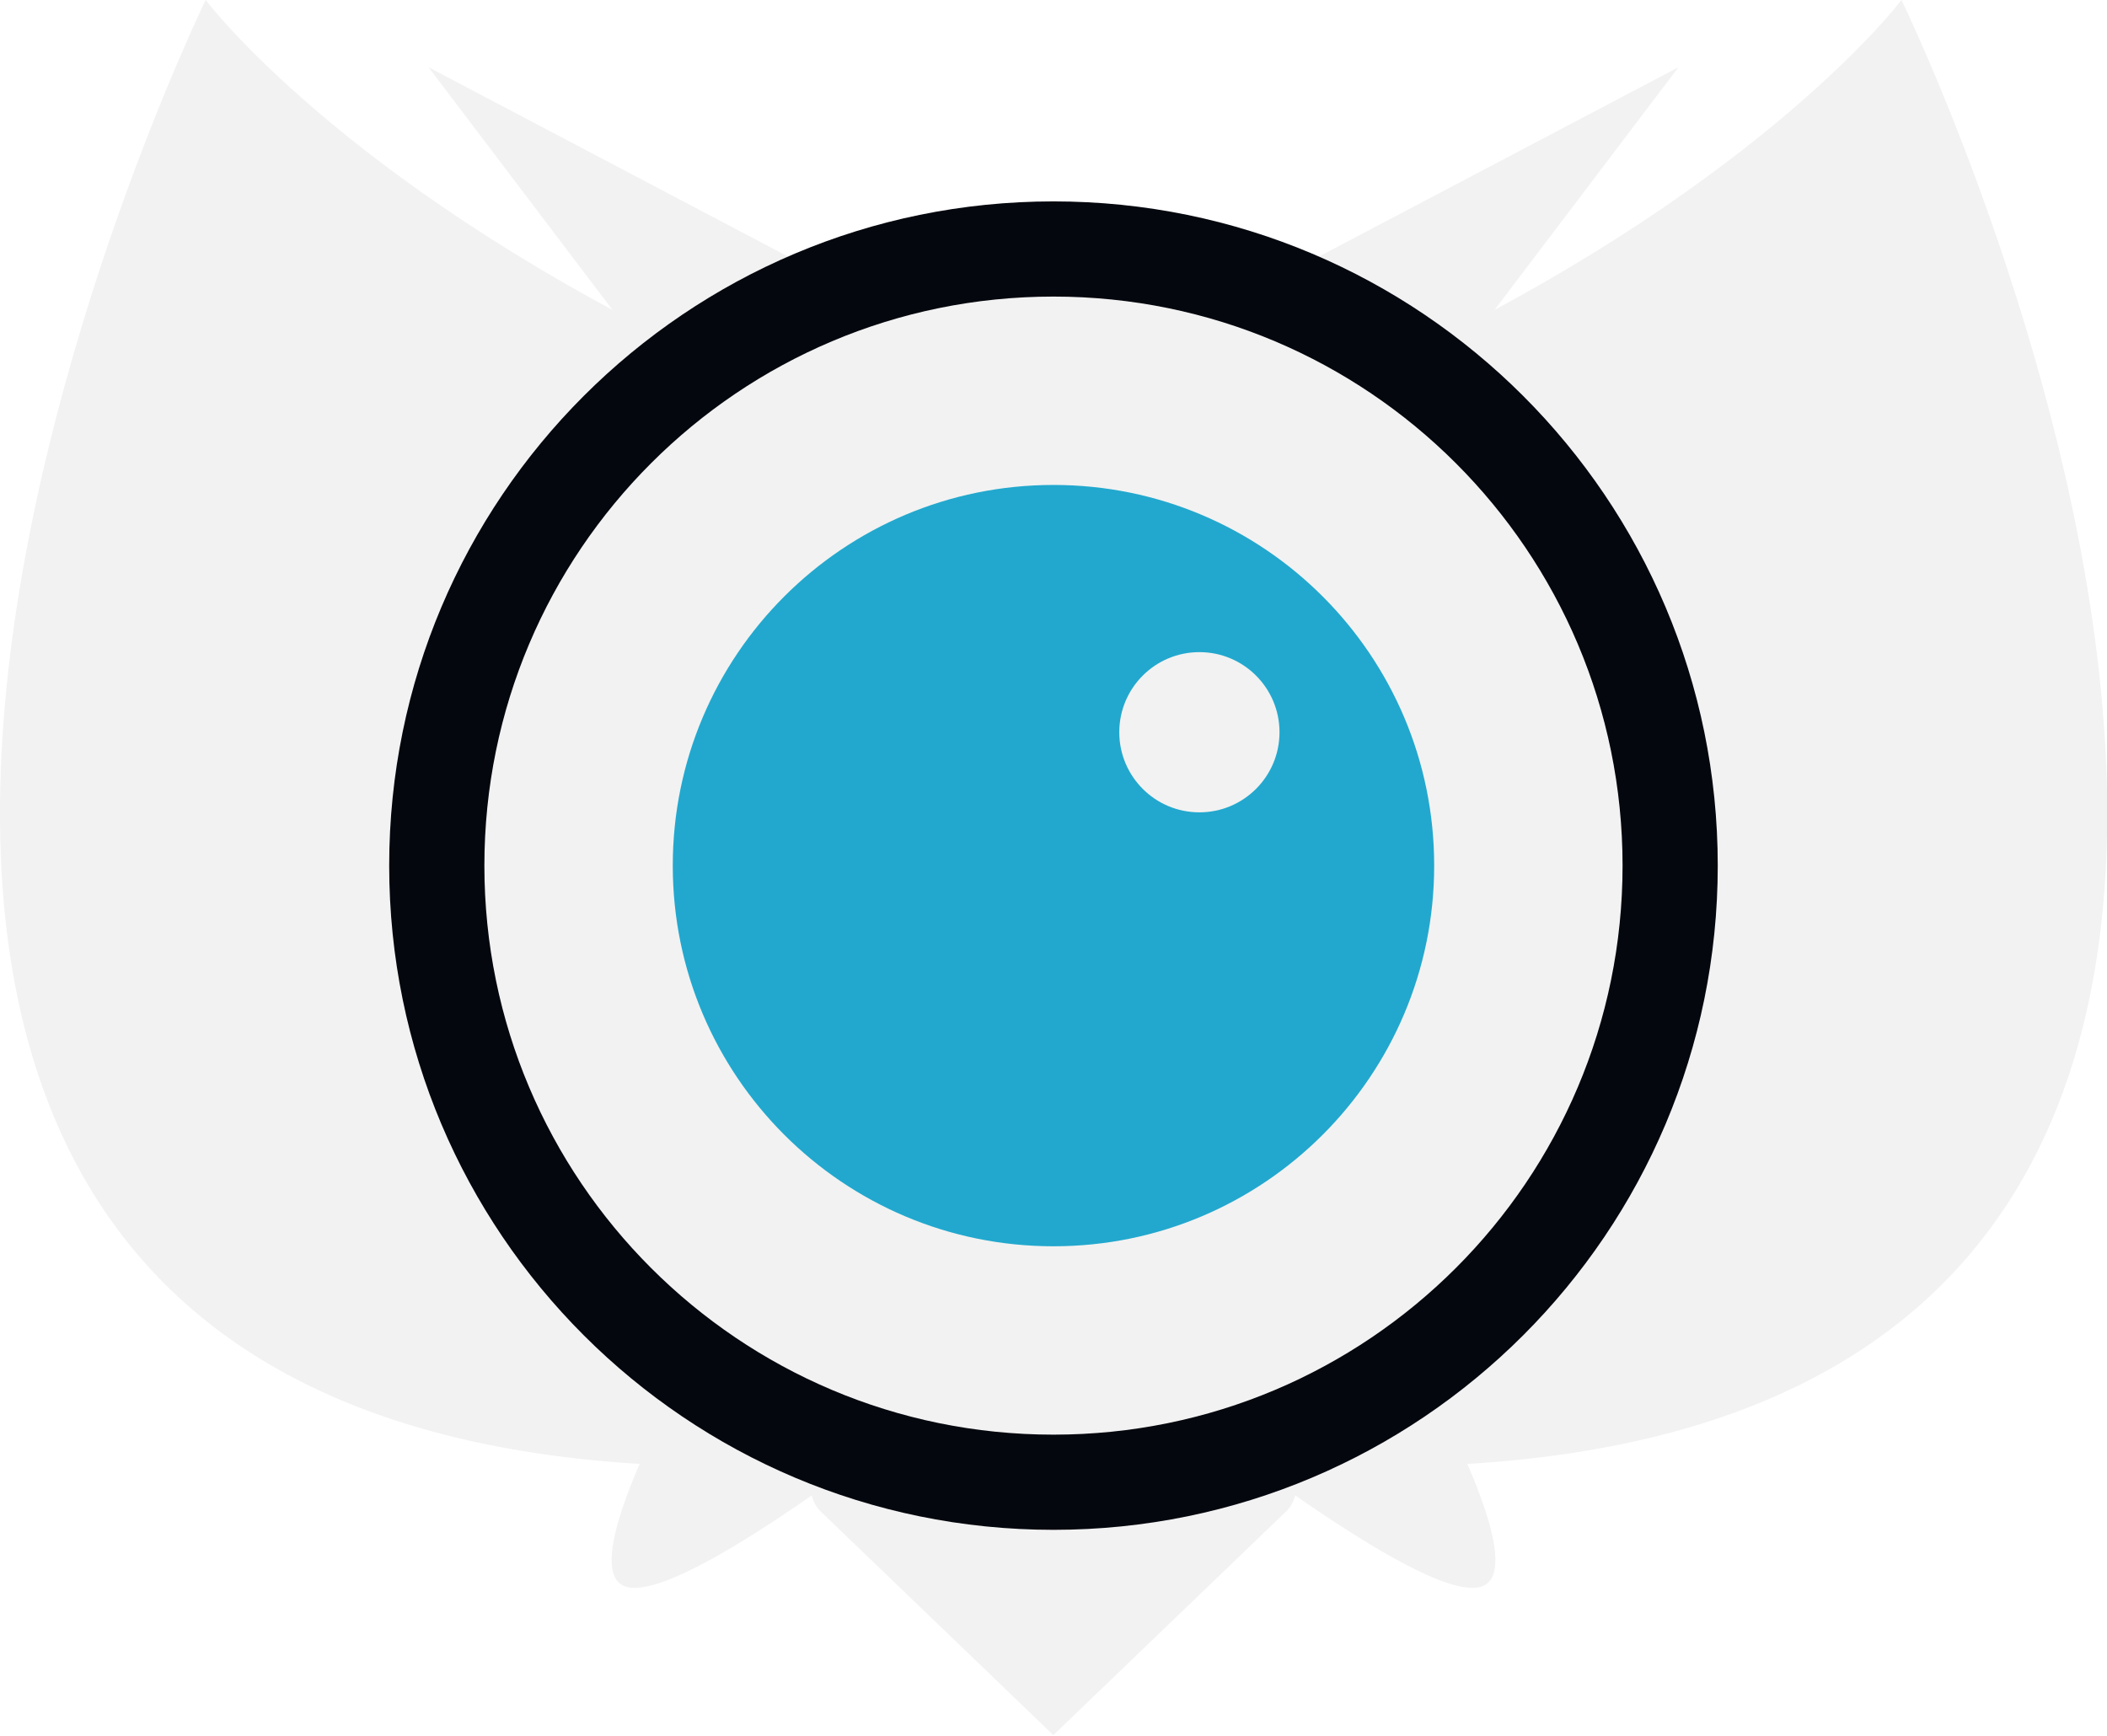
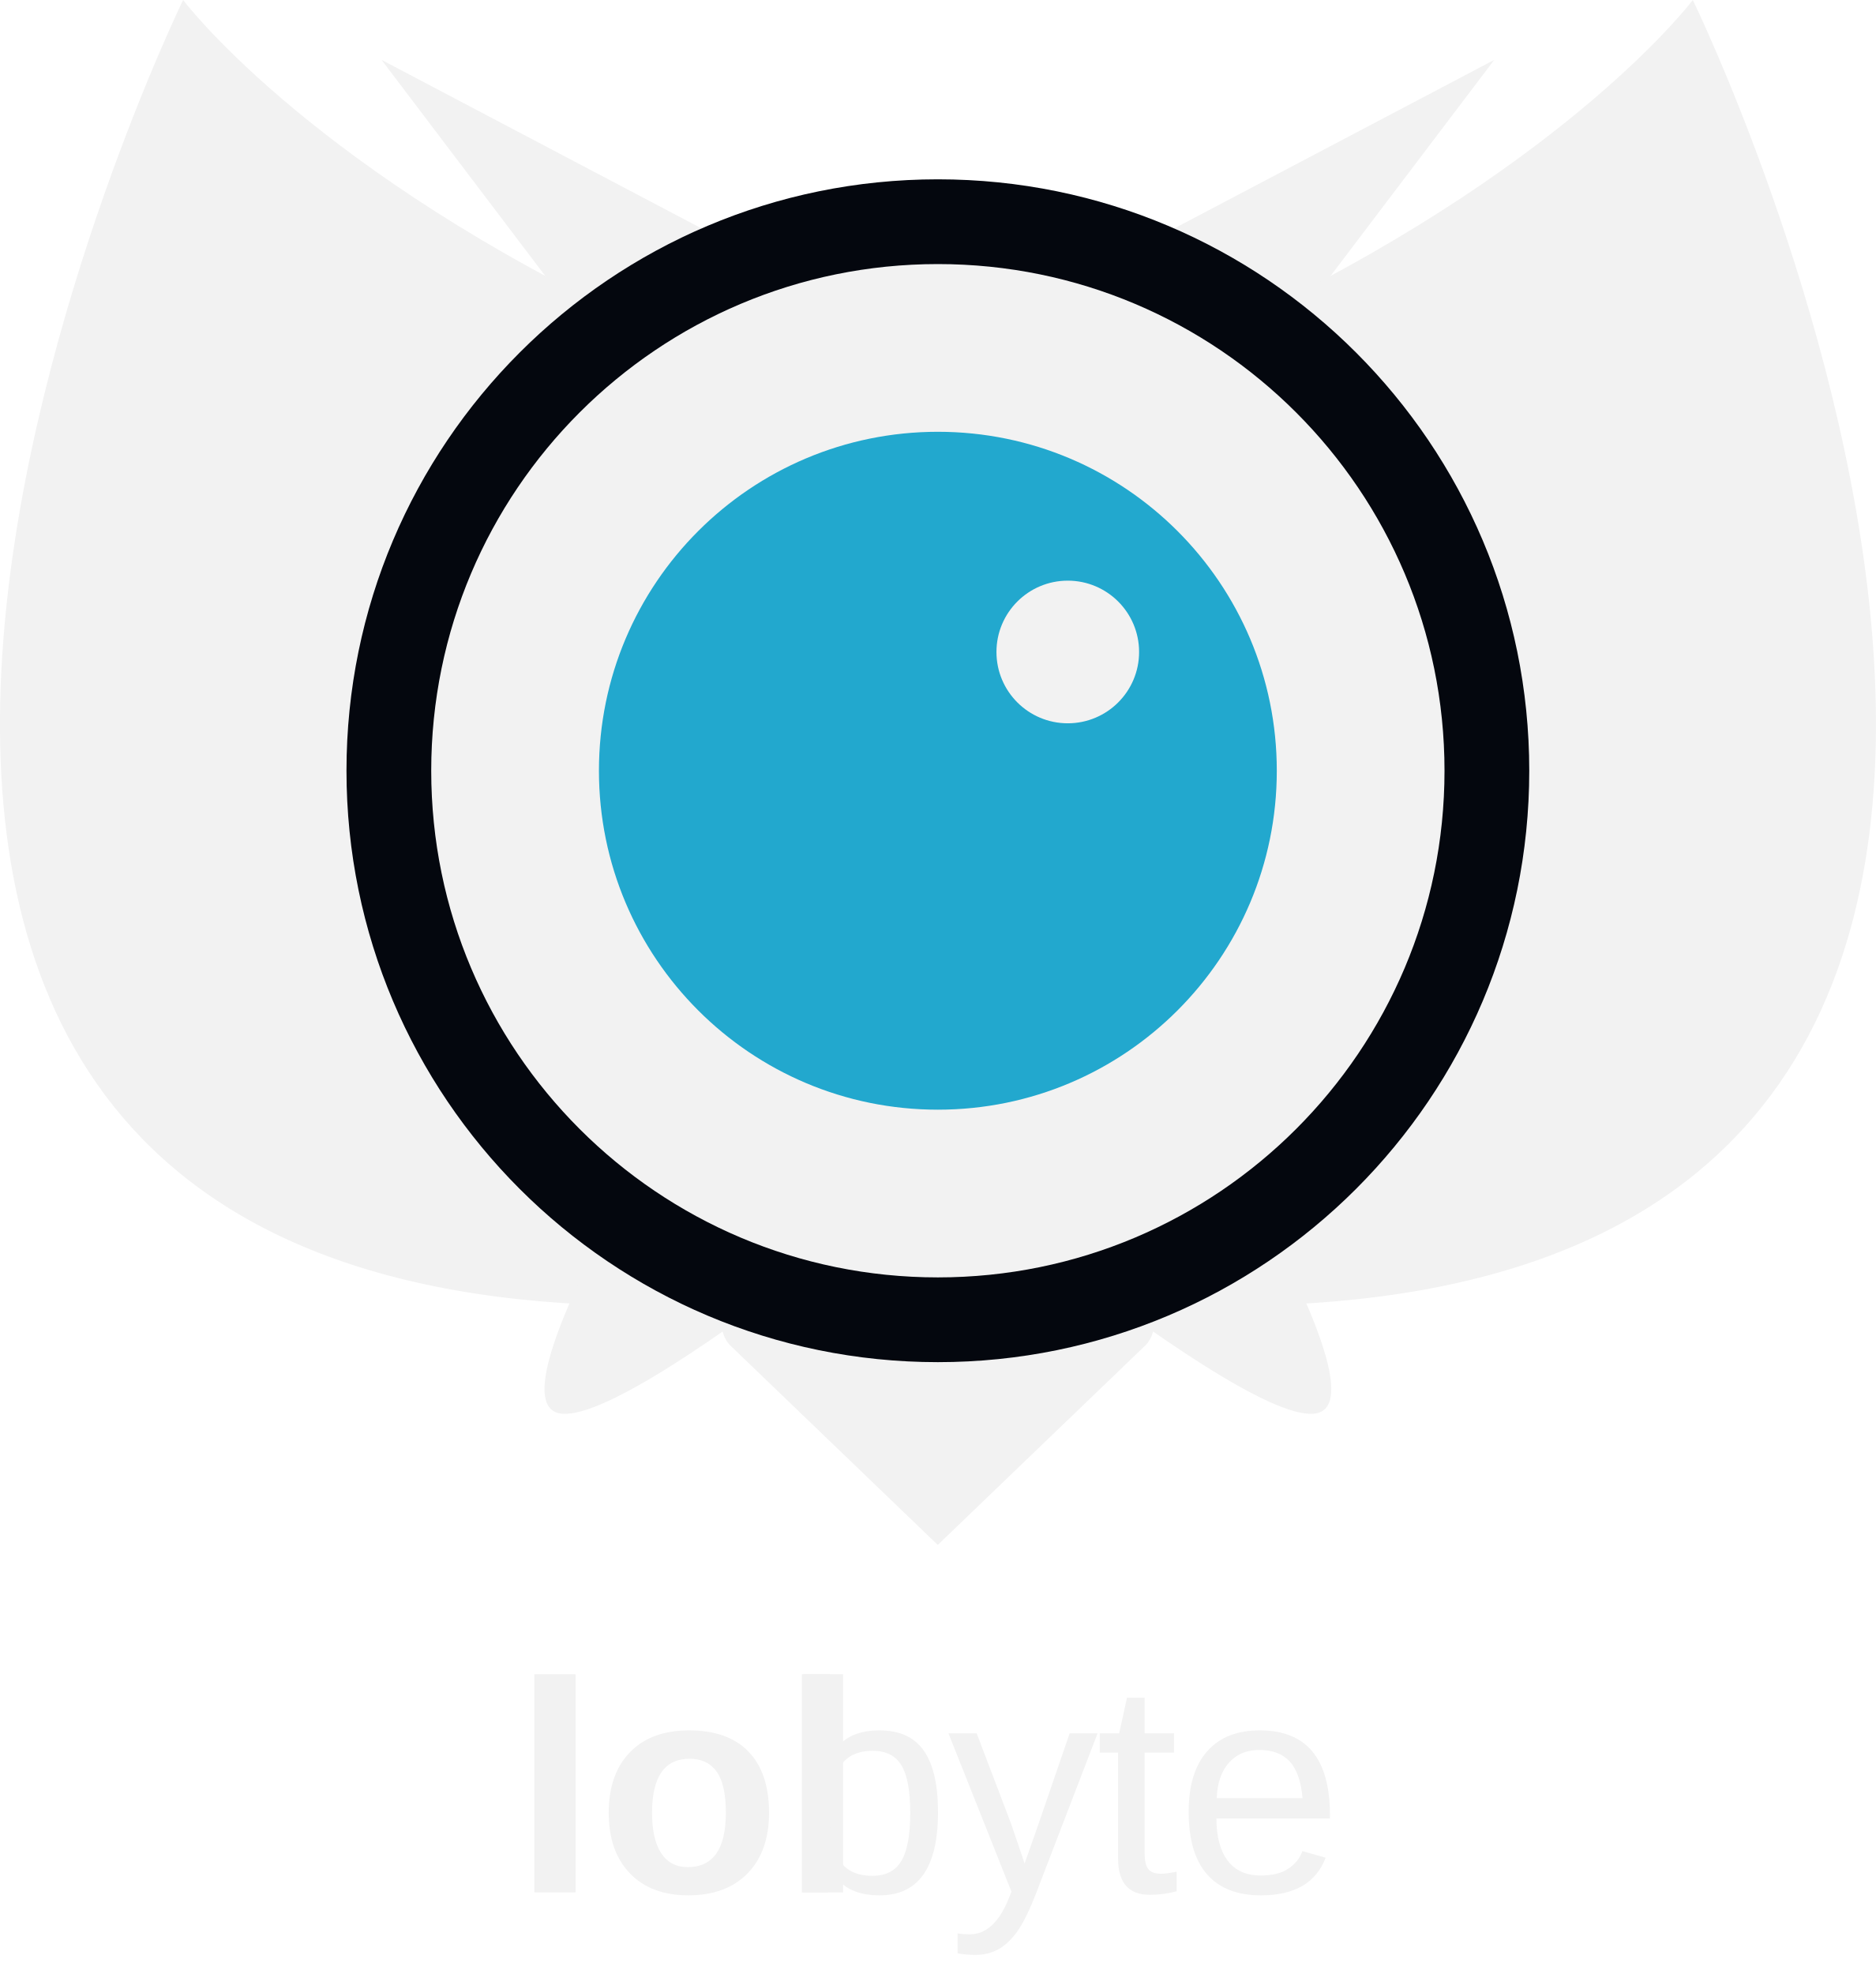
- <svg xmlns="http://www.w3.org/2000/svg" viewBox="0 0 380.05 313.02">
+ <svg xmlns="http://www.w3.org/2000/svg" viewBox="0 0 380.05 399.93">
  <defs>
    <style>
- 			.cls-1{fill:#f2f2f2;}.cls-2{fill:#04070e;}.cls-3{fill:#22a8ce;}
+ 			.cls-1{font-size:61px;font-family:Arial, Arial;font-weight:800;}.cls-1,.cls-4{fill:#f2f2f2;}.cls-2,.cls-3{font-family:Arial, Arial;font-weight:300;}.cls-2{letter-spacing:-0.01em;}.cls-5{fill:#04070e;}.cls-6{fill:#22a8ce;}
		</style>
  </defs>
  <g id="Layer_2" data-name="Layer 2">
    <g id="Layer_2-2" data-name="Layer 2">
-       <polygon class="cls-1" points="159.2 55.26 77.3 12.13 136.5 90.25 159.2 55.26" />
-       <path class="cls-1" d="M217.36,99.51c17.57-20.54-34-7.7-93.29-36.64C61.27,32.22,37.1,0,37.1,0s-122.23,250.84,77,264c66.47,4.37,105.19-61.71,105.19-61.71Z" />
-       <polygon class="cls-1" points="220.85 55.26 302.75 12.13 243.55 90.25 220.85 55.26" />
-       <path class="cls-1" d="M162.69,99.51c-17.57-20.54,34-7.7,93.29-36.64,62.79-30.65,87-62.87,87-62.87s122.24,250.84-77,264c-66.47,4.37-105.19-61.71-105.19-61.71Z" />
-       <path class="cls-1" d="M148.81,204.6s-49.63,76.09-36.18,81.53,91.89-61.91,91.89-61.91Z" />
-       <path class="cls-1" d="M231.24,204.6s49.63,76.09,36.18,81.53-91.9-61.91-91.9-61.91Z" />
-       <path class="cls-1" d="M230.85,260.48,190,223.9,149.2,260.48c-3.64,2.55-4.17,9.11-1.26,12.09L190,313l42.09-40.45C235,269.59,234.49,263,230.85,260.48Z" />
-       <circle class="cls-2" cx="190.02" cy="156.15" r="119.82" />
-       <circle class="cls-1" cx="190.02" cy="156.15" r="102.65" />
-       <circle class="cls-3" cx="190.02" cy="156.15" r="68.67" />
-       <circle class="cls-1" cx="216.34" cy="132.09" r="14.45" />
+       <text class="cls-1" transform="translate(103.99 383.4)">
+ 				lol
+ 				<tspan class="cls-2" x="54.7" y="0">
+ 					byte
+ 				</tspan>
+       </text>
+       <polygon class="cls-4" points="159.2 55.26 77.3 12.13 136.5 90.25 159.2 55.26" />
+       <path class="cls-4" d="M217.36,99.51c17.57-20.54-34-7.7-93.29-36.64C61.27,32.22,37.1,0,37.1,0s-122.23,250.84,77,264c66.47,4.37,105.19-61.71,105.19-61.71Z" />
+       <polygon class="cls-4" points="220.85 55.26 302.75 12.13 243.55 90.25 220.85 55.26" />
+       <path class="cls-4" d="M162.69,99.51c-17.57-20.54,34-7.7,93.29-36.64,62.79-30.65,87-62.87,87-62.87s122.24,250.84-77,264c-66.47,4.37-105.19-61.71-105.19-61.71Z" />
+       <path class="cls-4" d="M148.81,204.6s-49.63,76.09-36.18,81.53,91.89-61.91,91.89-61.91Z" />
+       <path class="cls-4" d="M231.24,204.6s49.63,76.09,36.18,81.53-91.9-61.91-91.9-61.91Z" />
+       <path class="cls-4" d="M230.85,260.48,190,223.9,149.2,260.48c-3.64,2.55-4.17,9.11-1.26,12.09L190,313l42.09-40.45C235,269.59,234.49,263,230.85,260.48Z" />
+       <circle class="cls-5" cx="190.02" cy="156.15" r="119.82" />
+       <circle class="cls-4" cx="190.02" cy="156.15" r="102.65" />
+       <circle class="cls-6" cx="190.02" cy="156.15" r="68.67" />
+       <circle class="cls-4" cx="216.34" cy="132.09" r="14.45" />
    </g>
  </g>
</svg>
